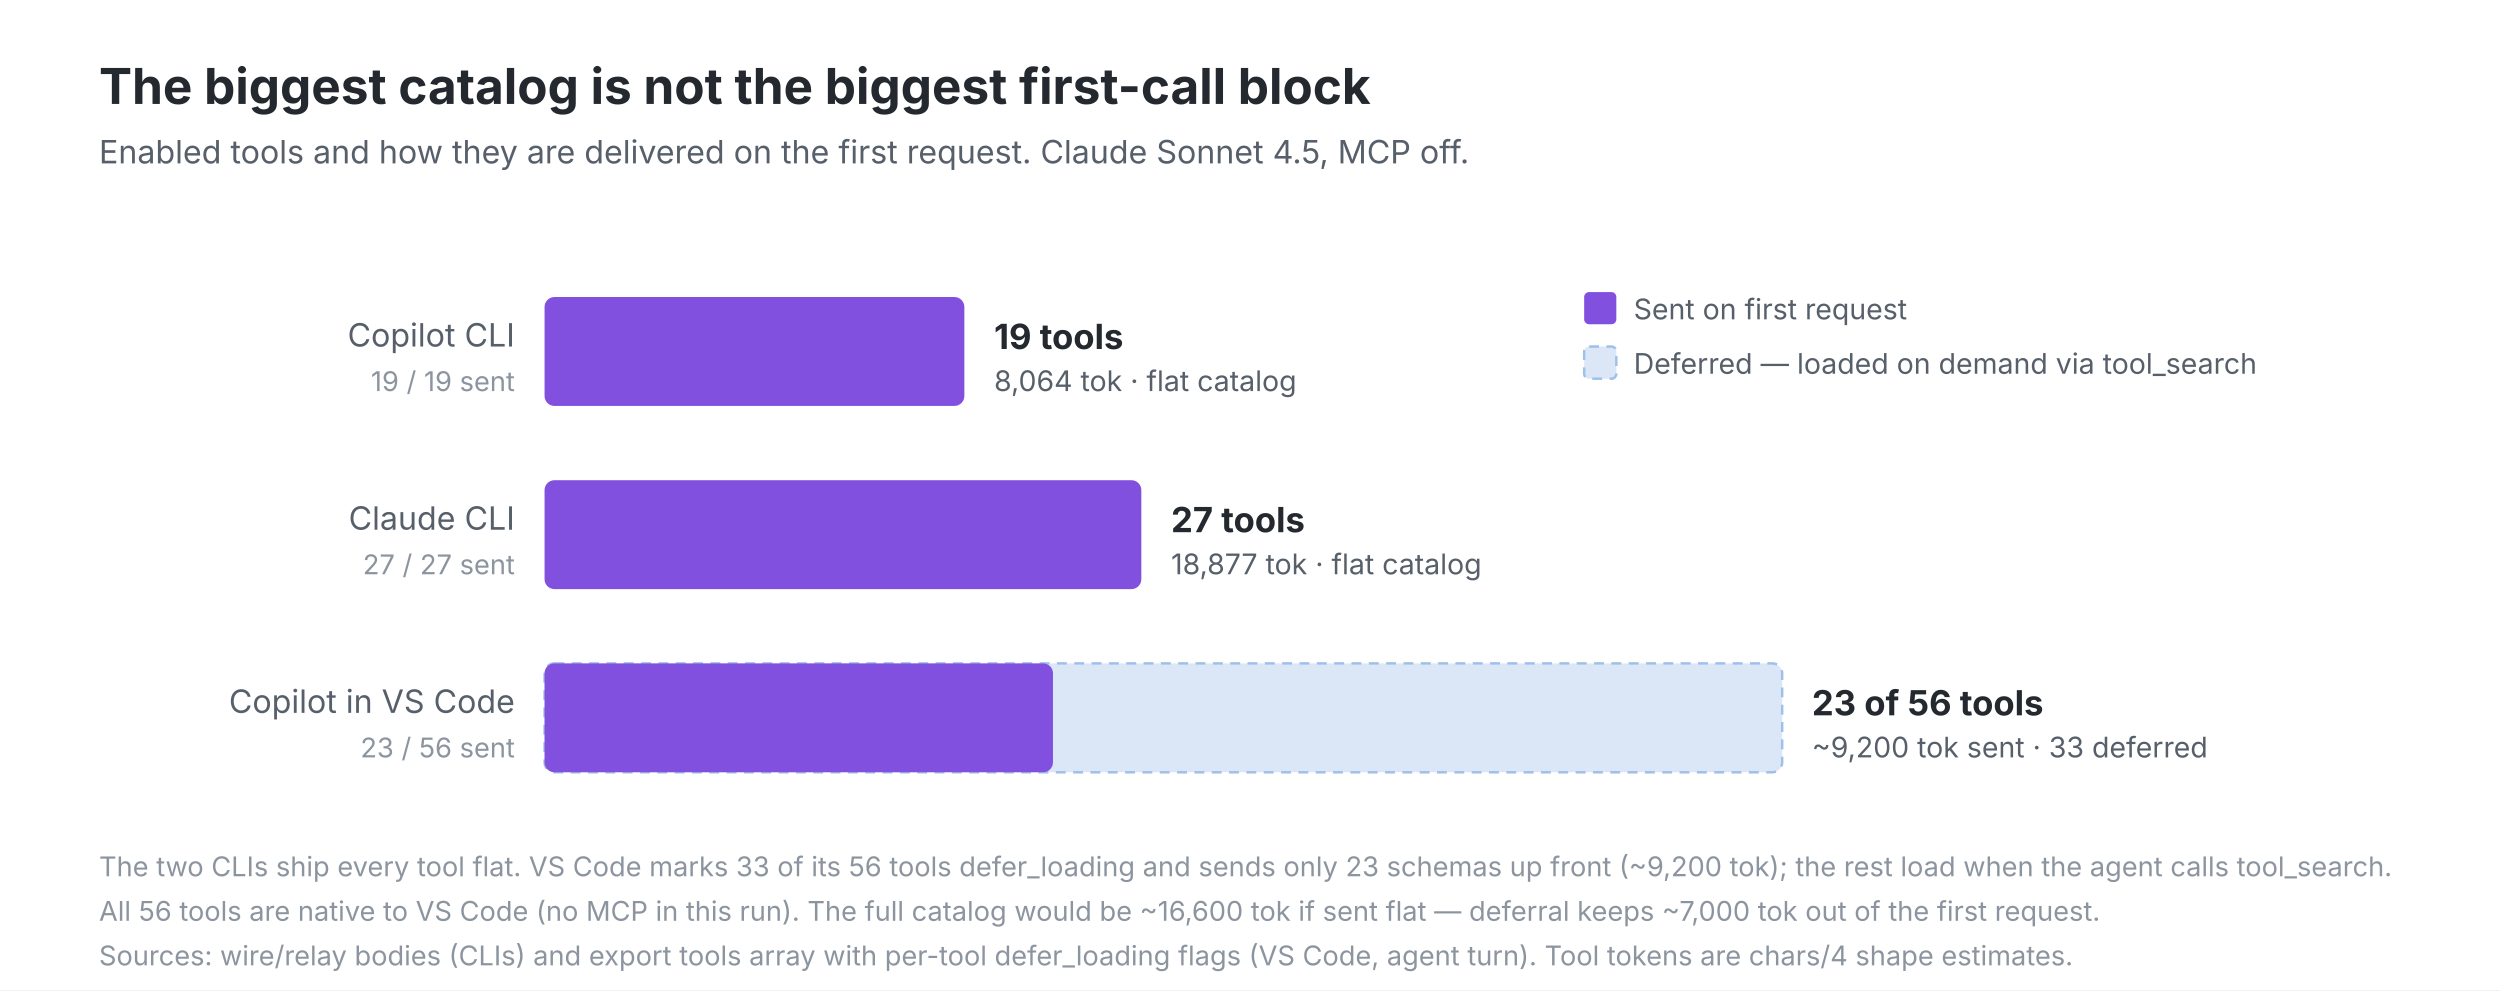
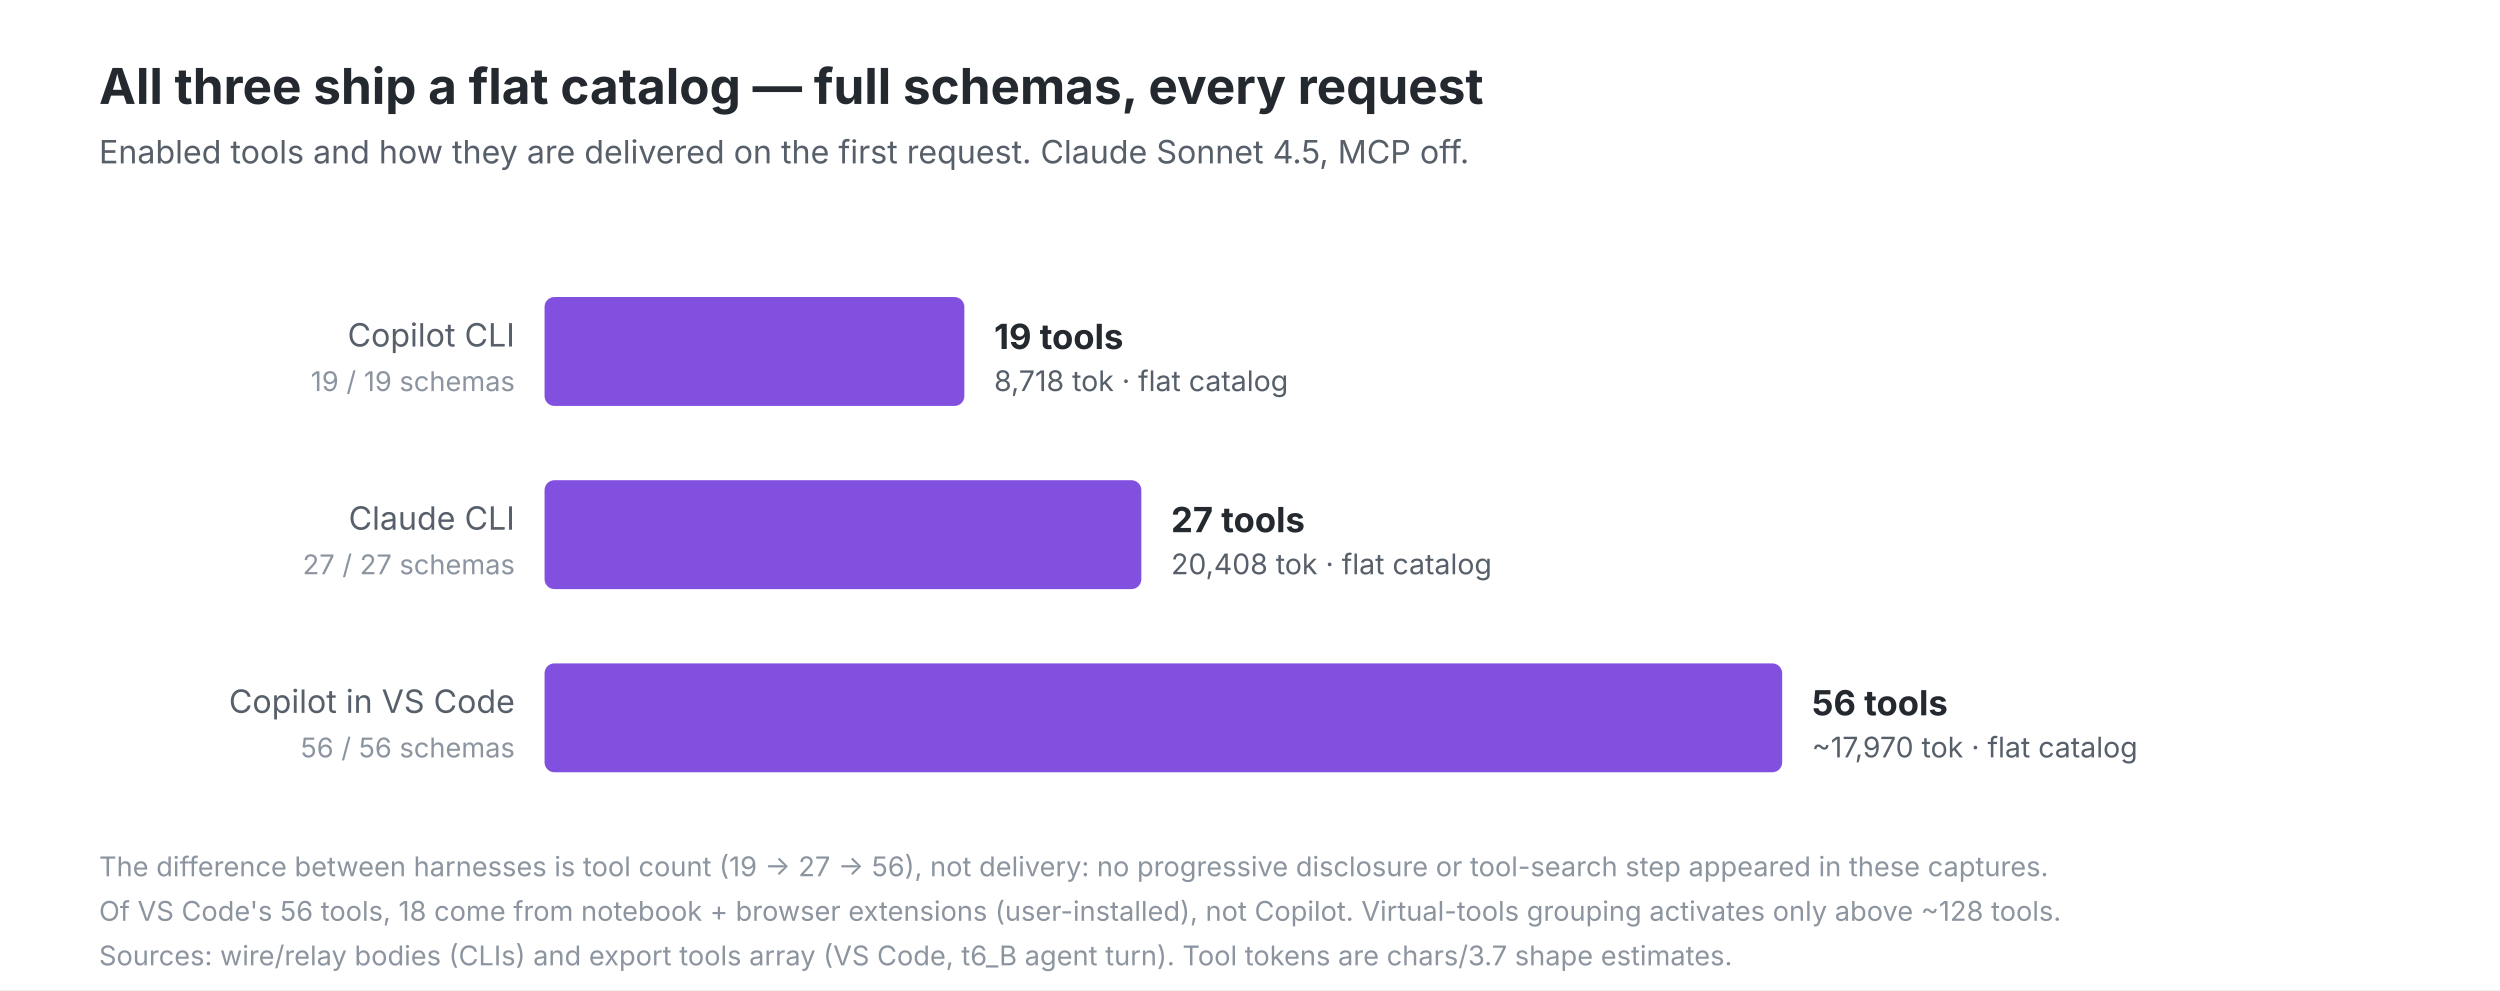
<svg xmlns="http://www.w3.org/2000/svg" viewBox="0 0 1010 400" width="100%" role="img" aria-labelledby="t d" font-family="-apple-system, BlinkMacSystemFont, 'Segoe UI', sans-serif">
  <rect x="0" y="0" width="1010" height="400" fill="#ffffff" />
-   <text x="40" y="42" font-size="20" font-weight="700" fill="#24292f">The biggest catalog is not the biggest first-call block</text>
+   <text x="40" y="42" font-size="20" font-weight="700" fill="#24292f">All three ship a flat catalog — full schemas, every request</text>
  <text x="40" y="66" font-size="13" fill="#57606a">Enabled tools and how they are delivered on the first request. Claude Sonnet 4.5, MCP off.</text>
  <text x="208" y="140" text-anchor="end" font-size="13" fill="#57606a">Copilot CLI</text>
-   <text x="208" y="158" text-anchor="end" font-size="11" fill="#8c959f">19 / 19 sent</text>
+   <text x="208" y="158" text-anchor="end" font-size="11" fill="#8c959f">19 / 19 schemas</text>
  <rect x="220" y="120" width="169.6" height="44" rx="4" fill="#8250df" />
  <text x="401.6" y="141" font-size="14" font-weight="700" fill="#24292f">19 tools</text>
-   <text x="401.6" y="158" font-size="11.5" fill="#57606a">8,064 tok · flat catalog</text>
+   <text x="401.6" y="158" font-size="11.5" fill="#57606a">8,718 tok · flat catalog</text>
  <text x="208" y="214" text-anchor="end" font-size="13" fill="#57606a">Claude CLI</text>
-   <text x="208" y="232" text-anchor="end" font-size="11" fill="#8c959f">27 / 27 sent</text>
+   <text x="208" y="232" text-anchor="end" font-size="11" fill="#8c959f">27 / 27 schemas</text>
  <rect x="220" y="194" width="241.1" height="44" rx="4" fill="#8250df" />
  <text x="473.1" y="215" font-size="14" font-weight="700" fill="#24292f">27 tools</text>
-   <text x="473.1" y="232" font-size="11.5" fill="#57606a">18,877 tok · flat catalog</text>
+   <text x="473.1" y="232" font-size="11.5" fill="#57606a">20,408 tok · flat catalog</text>
  <text x="208" y="288" text-anchor="end" font-size="13" fill="#57606a">Copilot in VS Code</text>
-   <text x="208" y="306" text-anchor="end" font-size="11" fill="#8c959f">23 / 56 sent</text>
-   <rect x="220" y="268" width="500.0" height="44" rx="4" fill="#dbe6f6" stroke="#9fc0e8" stroke-width="1" stroke-dasharray="4 3" />
-   <rect x="220" y="268" width="205.4" height="44" rx="4" fill="#8250df" />
-   <text x="732.0" y="289" font-size="14" font-weight="700" fill="#24292f">23 of 56 tools</text>
-   <text x="732.0" y="306" font-size="11.5" fill="#57606a">~9,200 tok sent · 33 deferred</text>
-   <rect x="640" y="118" width="13" height="13" rx="2" fill="#8250df" />
-   <text x="660" y="129" font-size="11.5" fill="#57606a">Sent on first request</text>
-   <rect x="640" y="140" width="13" height="13" rx="2" fill="#dbe6f6" stroke="#9fc0e8" stroke-width="1" stroke-dasharray="4 3" />
-   <text x="660" y="151" font-size="11.5" fill="#57606a">Deferred — loaded on demand via tool_search</text>
-   <text x="40" y="354" font-size="11" fill="#8c959f">The two CLIs ship every tool flat. VS Code marks 33 of its 56 tools defer_loading and sends only 23 schemas up front (~9,200 tok); the rest load when the agent calls tool_search.</text>
-   <text x="40" y="372" font-size="11" fill="#8c959f">All 56 tools are native to VS Code (no MCP in this run). The full catalog would be ~16,600 tok if sent flat — deferral keeps ~7,000 tok out of the first request.</text>
-   <text x="40" y="390" font-size="11" fill="#8c959f">Sources: wire/relay bodies (CLIs) and export tools array with per-tool defer_loading flags (VS Code, agent turn). Tool tokens are chars/4 shape estimates.</text>
+   <text x="208" y="306" text-anchor="end" font-size="11" fill="#8c959f">56 / 56 schemas</text>
+   <rect x="220" y="268" width="500.0" height="44" rx="4" fill="#8250df" />
+   <text x="732.0" y="289" font-size="14" font-weight="700" fill="#24292f">56 tools</text>
+   <text x="732.0" y="306" font-size="11.5" fill="#57606a">~17,970 tok · flat catalog</text>
+   <text x="40" y="354" font-size="11" fill="#8c959f">The difference between harnesses is tool count (19 → 27 → 56), not delivery: no progressive disclosure or tool-search step appeared in these captures.</text>
+   <text x="40" y="372" font-size="11" fill="#8c959f">Of VS Code's 56 tools, 18 come from notebook + browser extensions (user-installed), not Copilot. Virtual-tools grouping activates only above ~128 tools.</text>
+   <text x="40" y="390" font-size="11" fill="#8c959f">Sources: wire/relay bodies (CLIs) and export tools array (VS Code, t6_B agent turn). Tool tokens are chars/3.7 shape estimates.</text>
</svg>
